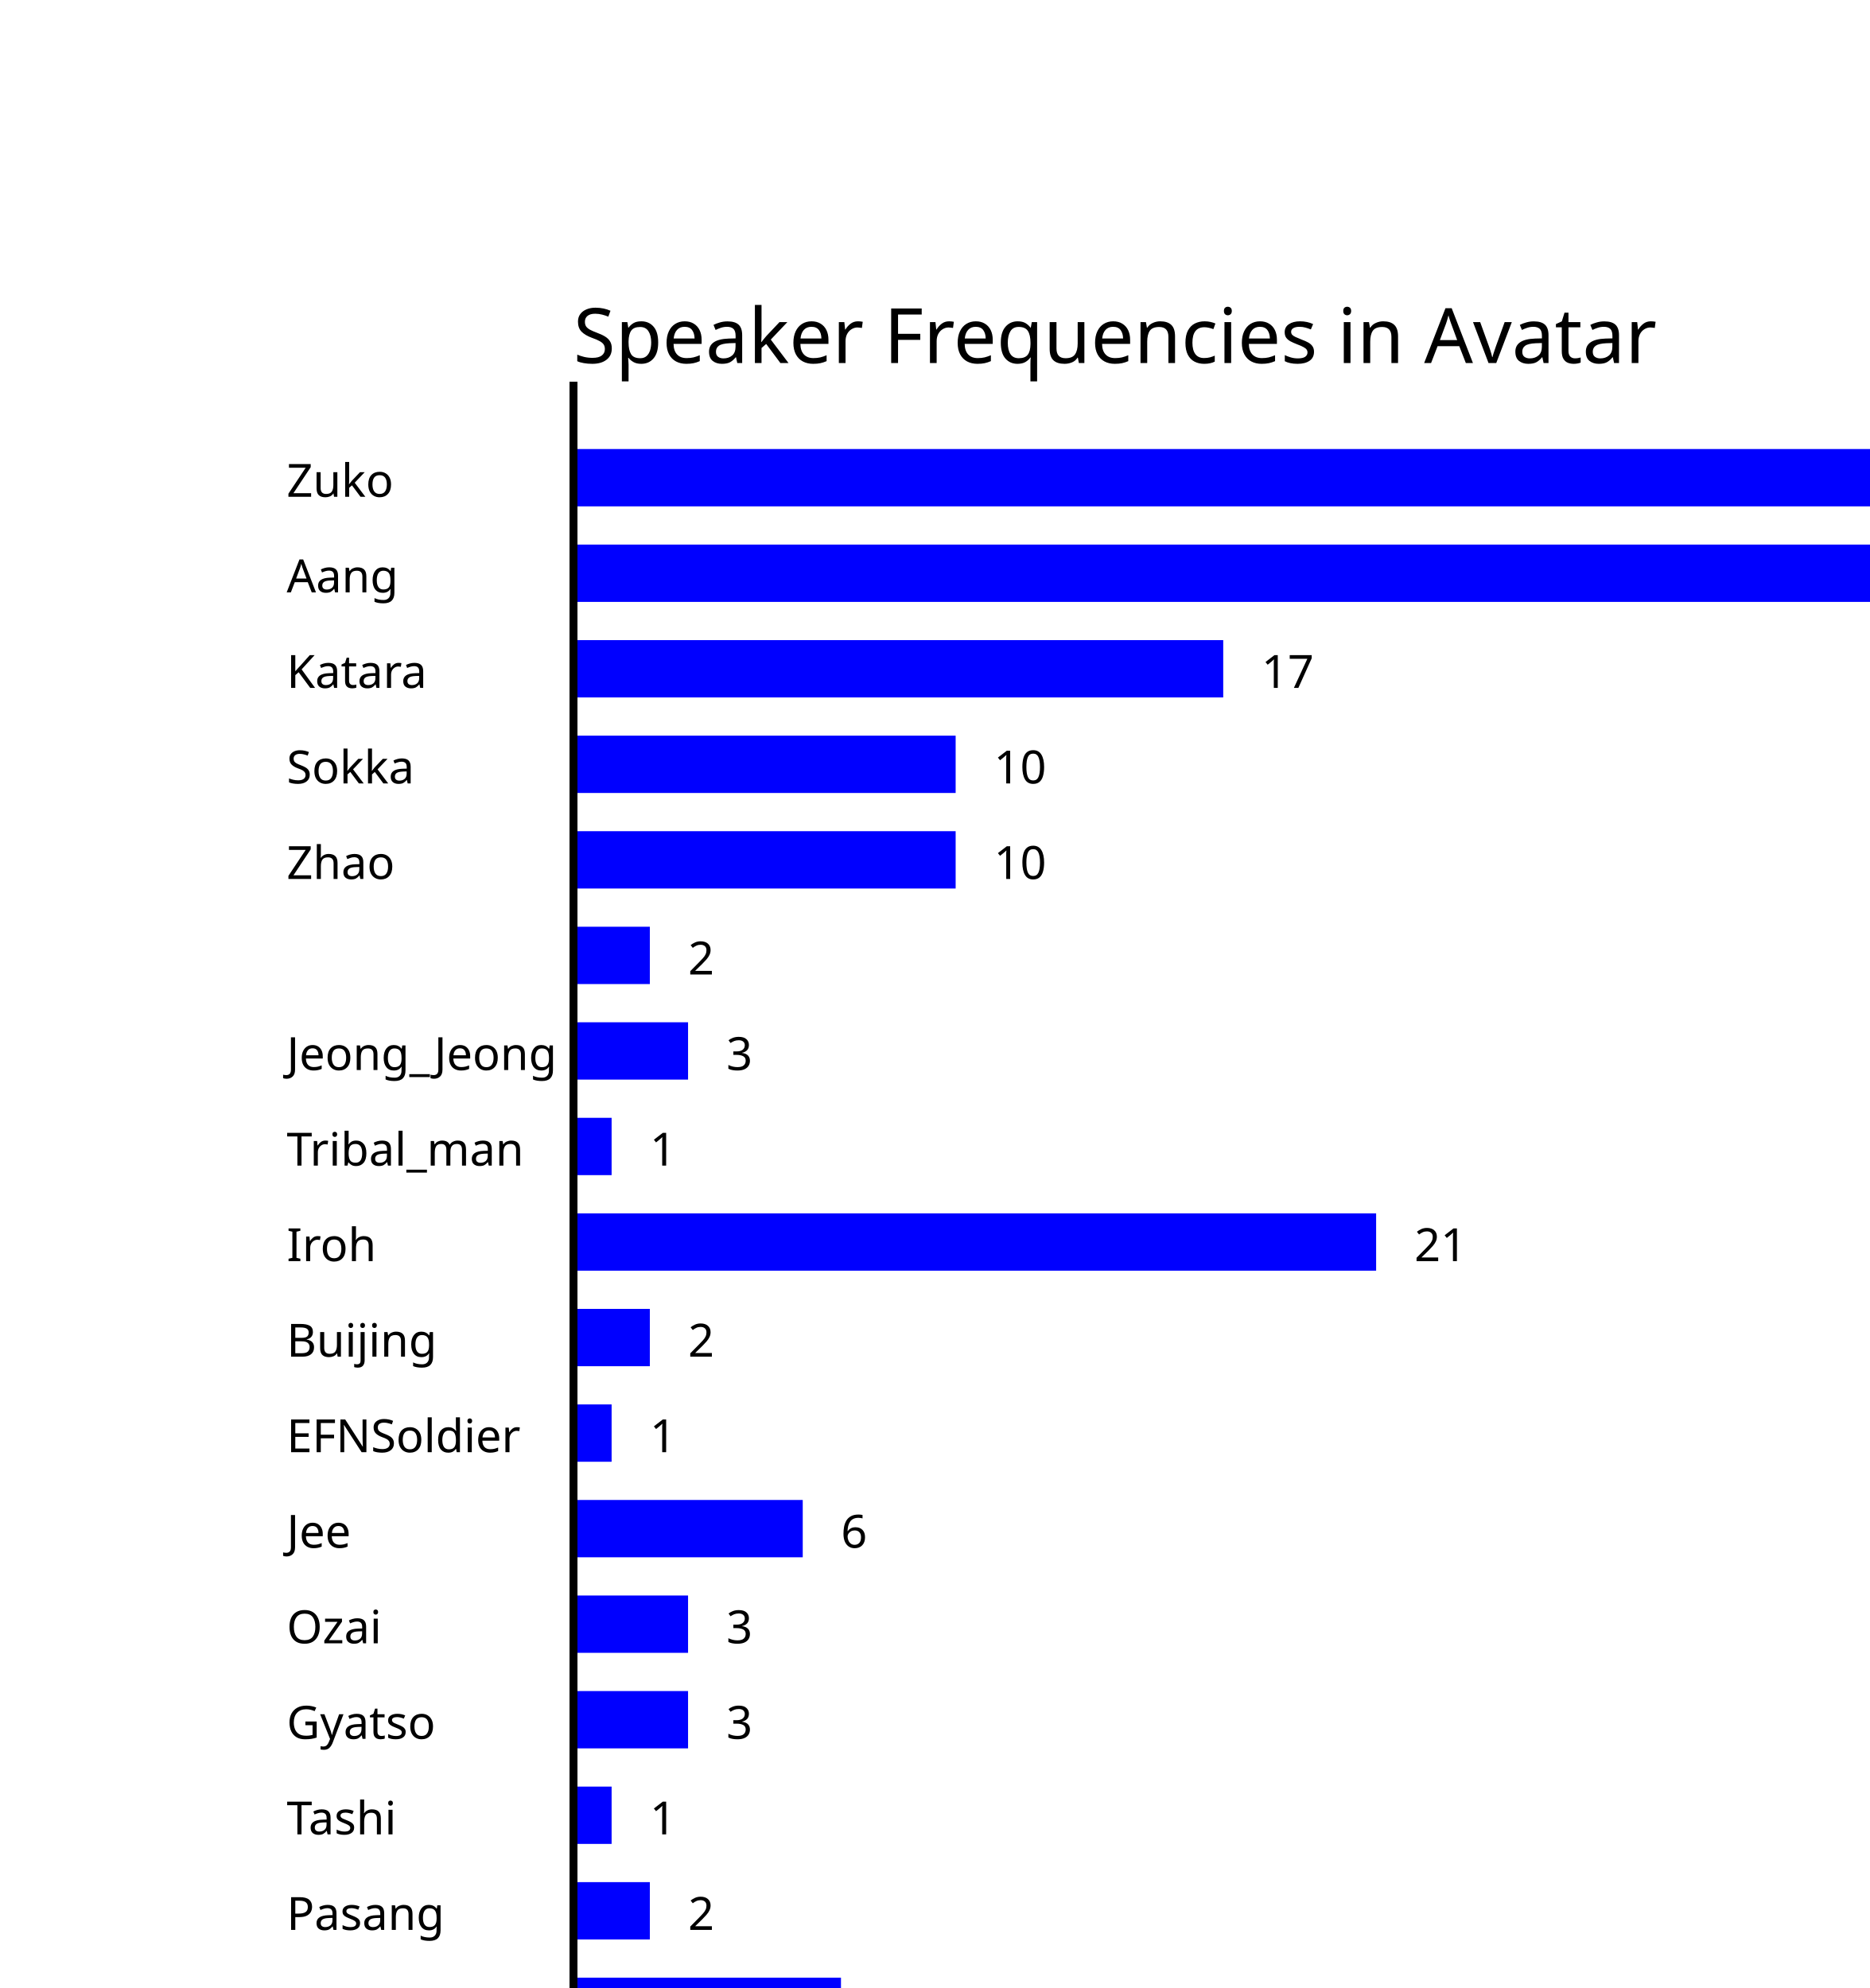
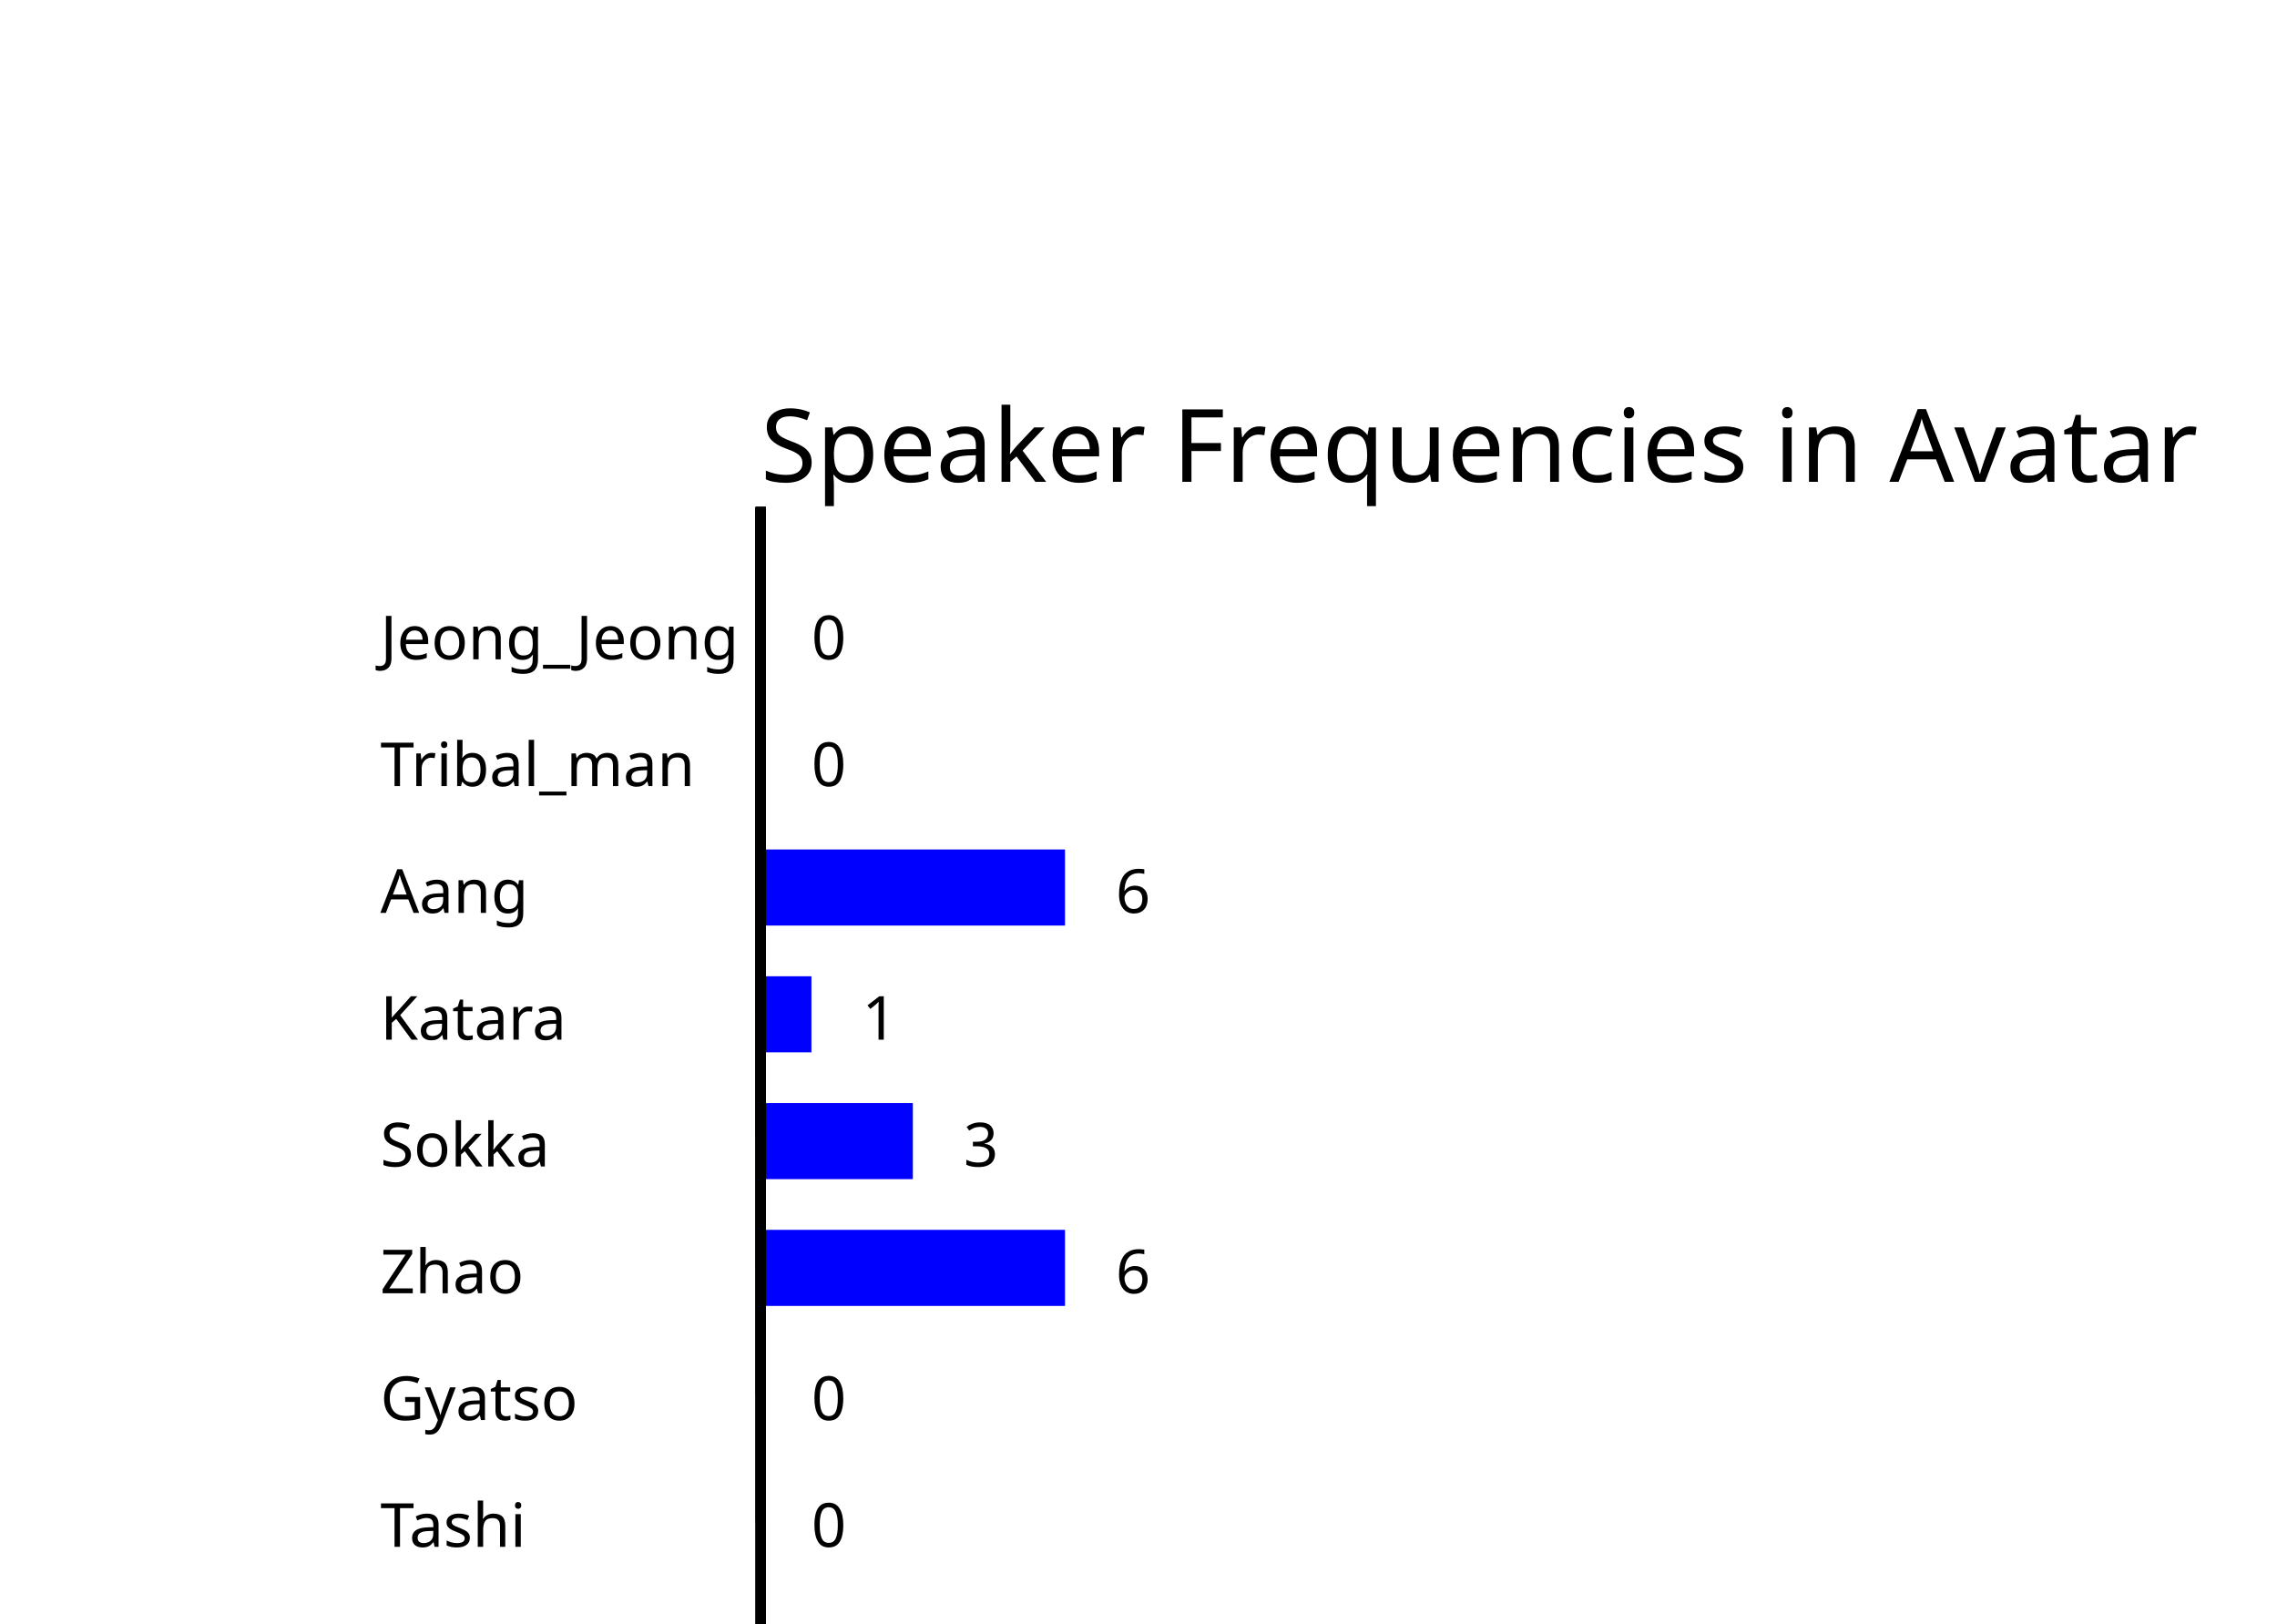
<svg xmlns="http://www.w3.org/2000/svg" width="100%" height="100%">
  <g transform="translate(150,100)">
    <g>
      <text x="0" y="-5" font-family="sans-serif" font-size="20px" fill="black">Speaker Frequencies in Avatar</text>
    </g>
    <g>
      <g>
-         <text x="-75" y="30" font-family="sans-serif" font-size="12px" fill="black">Zuko</text>
-         <line x1="0" y1="25" x2="380" y2="25" stroke="blue" stroke-width="15" />
-         <text x="390" y="30" font-family="sans-serif" font-size="12px" fill="black">38</text>
+         <text x="-75" y="30" font-family="sans-serif" font-size="12px" fill="black">Jeong_Jeong</text>
+         <line x1="0" y1="25" x2="0" y2="25" stroke="blue" stroke-width="15" />
+         <text x="10" y="30" font-family="sans-serif" font-size="12px" fill="black">0</text>
        <line x1="0" y1="0" x2="0" y2="50" stroke="black" stroke-width="2" />
      </g>
      <g>
-         <text x="-75" y="55" font-family="sans-serif" font-size="12px" fill="black">Aang</text>
-         <line x1="0" y1="50" x2="390" y2="50" stroke="blue" stroke-width="15" />
-         <text x="400" y="55" font-family="sans-serif" font-size="12px" fill="black">39</text>
+         <text x="-75" y="55" font-family="sans-serif" font-size="12px" fill="black">Tribal_man</text>
+         <line x1="0" y1="50" x2="0" y2="50" stroke="blue" stroke-width="15" />
+         <text x="10" y="55" font-family="sans-serif" font-size="12px" fill="black">0</text>
        <line x1="0" y1="0" x2="0" y2="75" stroke="black" stroke-width="2" />
      </g>
      <g>
-         <text x="-75" y="80" font-family="sans-serif" font-size="12px" fill="black">Katara</text>
-         <line x1="0" y1="75" x2="170" y2="75" stroke="blue" stroke-width="15" />
-         <text x="180" y="80" font-family="sans-serif" font-size="12px" fill="black">17</text>
+         <text x="-75" y="80" font-family="sans-serif" font-size="12px" fill="black">Aang</text>
+         <line x1="0" y1="75" x2="60" y2="75" stroke="blue" stroke-width="15" />
+         <text x="70" y="80" font-family="sans-serif" font-size="12px" fill="black">6</text>
        <line x1="0" y1="0" x2="0" y2="100" stroke="black" stroke-width="2" />
      </g>
      <g>
-         <text x="-75" y="105" font-family="sans-serif" font-size="12px" fill="black">Sokka</text>
-         <line x1="0" y1="100" x2="100" y2="100" stroke="blue" stroke-width="15" />
-         <text x="110" y="105" font-family="sans-serif" font-size="12px" fill="black">10</text>
+         <text x="-75" y="105" font-family="sans-serif" font-size="12px" fill="black">Katara</text>
+         <line x1="0" y1="100" x2="10" y2="100" stroke="blue" stroke-width="15" />
+         <text x="20" y="105" font-family="sans-serif" font-size="12px" fill="black">1</text>
        <line x1="0" y1="0" x2="0" y2="125" stroke="black" stroke-width="2" />
      </g>
      <g>
-         <text x="-75" y="130" font-family="sans-serif" font-size="12px" fill="black">Zhao</text>
-         <line x1="0" y1="125" x2="100" y2="125" stroke="blue" stroke-width="15" />
-         <text x="110" y="130" font-family="sans-serif" font-size="12px" fill="black">10</text>
+         <text x="-75" y="130" font-family="sans-serif" font-size="12px" fill="black">Sokka</text>
+         <line x1="0" y1="125" x2="30" y2="125" stroke="blue" stroke-width="15" />
+         <text x="40" y="130" font-family="sans-serif" font-size="12px" fill="black">3</text>
        <line x1="0" y1="0" x2="0" y2="150" stroke="black" stroke-width="2" />
      </g>
      <g>
-         <text x="-75" y="155" font-family="sans-serif" font-size="12px" fill="black" />
-         <line x1="0" y1="150" x2="20" y2="150" stroke="blue" stroke-width="15" />
-         <text x="30" y="155" font-family="sans-serif" font-size="12px" fill="black">2</text>
+         <text x="-75" y="155" font-family="sans-serif" font-size="12px" fill="black">Zhao</text>
+         <line x1="0" y1="150" x2="60" y2="150" stroke="blue" stroke-width="15" />
+         <text x="70" y="155" font-family="sans-serif" font-size="12px" fill="black">6</text>
        <line x1="0" y1="0" x2="0" y2="175" stroke="black" stroke-width="2" />
      </g>
      <g>
-         <text x="-75" y="180" font-family="sans-serif" font-size="12px" fill="black">Jeong_Jeong</text>
-         <line x1="0" y1="175" x2="30" y2="175" stroke="blue" stroke-width="15" />
-         <text x="40" y="180" font-family="sans-serif" font-size="12px" fill="black">3</text>
+         <text x="-75" y="180" font-family="sans-serif" font-size="12px" fill="black">Gyatso</text>
+         <line x1="0" y1="175" x2="0" y2="175" stroke="blue" stroke-width="15" />
+         <text x="10" y="180" font-family="sans-serif" font-size="12px" fill="black">0</text>
        <line x1="0" y1="0" x2="0" y2="200" stroke="black" stroke-width="2" />
      </g>
      <g>
-         <text x="-75" y="205" font-family="sans-serif" font-size="12px" fill="black">Tribal_man</text>
-         <line x1="0" y1="200" x2="10" y2="200" stroke="blue" stroke-width="15" />
-         <text x="20" y="205" font-family="sans-serif" font-size="12px" fill="black">1</text>
+         <text x="-75" y="205" font-family="sans-serif" font-size="12px" fill="black">Tashi</text>
+         <line x1="0" y1="200" x2="0" y2="200" stroke="blue" stroke-width="15" />
+         <text x="10" y="205" font-family="sans-serif" font-size="12px" fill="black">0</text>
        <line x1="0" y1="0" x2="0" y2="225" stroke="black" stroke-width="2" />
      </g>
      <g>
-         <text x="-75" y="230" font-family="sans-serif" font-size="12px" fill="black">Iroh</text>
-         <line x1="0" y1="225" x2="210" y2="225" stroke="blue" stroke-width="15" />
-         <text x="220" y="230" font-family="sans-serif" font-size="12px" fill="black">21</text>
+         <text x="-75" y="230" font-family="sans-serif" font-size="12px" fill="black">Pasang</text>
+         <line x1="0" y1="225" x2="0" y2="225" stroke="blue" stroke-width="15" />
+         <text x="10" y="230" font-family="sans-serif" font-size="12px" fill="black">0</text>
        <line x1="0" y1="0" x2="0" y2="250" stroke="black" stroke-width="2" />
      </g>
      <g>
-         <text x="-75" y="255" font-family="sans-serif" font-size="12px" fill="black">Buijing</text>
-         <line x1="0" y1="250" x2="20" y2="250" stroke="blue" stroke-width="15" />
-         <text x="30" y="255" font-family="sans-serif" font-size="12px" fill="black">2</text>
+         <text x="-75" y="255" font-family="sans-serif" font-size="12px" fill="black">Roku</text>
+         <line x1="0" y1="250" x2="0" y2="250" stroke="blue" stroke-width="15" />
+         <text x="10" y="255" font-family="sans-serif" font-size="12px" fill="black">0</text>
        <line x1="0" y1="0" x2="0" y2="275" stroke="black" stroke-width="2" />
      </g>
      <g>
-         <text x="-75" y="280" font-family="sans-serif" font-size="12px" fill="black">EFNSoldier</text>
-         <line x1="0" y1="275" x2="10" y2="275" stroke="blue" stroke-width="15" />
-         <text x="20" y="280" font-family="sans-serif" font-size="12px" fill="black">1</text>
+         <text x="-75" y="280" font-family="sans-serif" font-size="12px" fill="black">Zuko</text>
+         <line x1="0" y1="275" x2="350" y2="275" stroke="blue" stroke-width="15" />
+         <text x="360" y="280" font-family="sans-serif" font-size="12px" fill="black">35</text>
        <line x1="0" y1="0" x2="0" y2="300" stroke="black" stroke-width="2" />
-       </g>
-       <g>
-         <text x="-75" y="305" font-family="sans-serif" font-size="12px" fill="black">Jee</text>
-         <line x1="0" y1="300" x2="60" y2="300" stroke="blue" stroke-width="15" />
-         <text x="70" y="305" font-family="sans-serif" font-size="12px" fill="black">6</text>
-         <line x1="0" y1="0" x2="0" y2="325" stroke="black" stroke-width="2" />
-       </g>
-       <g>
-         <text x="-75" y="330" font-family="sans-serif" font-size="12px" fill="black">Ozai</text>
-         <line x1="0" y1="325" x2="30" y2="325" stroke="blue" stroke-width="15" />
-         <text x="40" y="330" font-family="sans-serif" font-size="12px" fill="black">3</text>
-         <line x1="0" y1="0" x2="0" y2="350" stroke="black" stroke-width="2" />
-       </g>
-       <g>
-         <text x="-75" y="355" font-family="sans-serif" font-size="12px" fill="black">Gyatso</text>
-         <line x1="0" y1="350" x2="30" y2="350" stroke="blue" stroke-width="15" />
-         <text x="40" y="355" font-family="sans-serif" font-size="12px" fill="black">3</text>
-         <line x1="0" y1="0" x2="0" y2="375" stroke="black" stroke-width="2" />
-       </g>
-       <g>
-         <text x="-75" y="380" font-family="sans-serif" font-size="12px" fill="black">Tashi</text>
-         <line x1="0" y1="375" x2="10" y2="375" stroke="blue" stroke-width="15" />
-         <text x="20" y="380" font-family="sans-serif" font-size="12px" fill="black">1</text>
-         <line x1="0" y1="0" x2="0" y2="400" stroke="black" stroke-width="2" />
-       </g>
-       <g>
-         <text x="-75" y="405" font-family="sans-serif" font-size="12px" fill="black">Pasang</text>
-         <line x1="0" y1="400" x2="20" y2="400" stroke="blue" stroke-width="15" />
-         <text x="30" y="405" font-family="sans-serif" font-size="12px" fill="black">2</text>
-         <line x1="0" y1="0" x2="0" y2="425" stroke="black" stroke-width="2" />
-       </g>
-       <g>
-         <text x="-75" y="430" font-family="sans-serif" font-size="12px" fill="black">Roku</text>
-         <line x1="0" y1="425" x2="70" y2="425" stroke="blue" stroke-width="15" />
-         <text x="80" y="430" font-family="sans-serif" font-size="12px" fill="black">7</text>
-         <line x1="0" y1="0" x2="0" y2="450" stroke="black" stroke-width="2" />
-       </g>
-       <g>
-         <text x="-75" y="455" font-family="sans-serif" font-size="12px" fill="black">FNSoldier</text>
-         <line x1="0" y1="450" x2="20" y2="450" stroke="blue" stroke-width="15" />
-         <text x="30" y="455" font-family="sans-serif" font-size="12px" fill="black">2</text>
-         <line x1="0" y1="0" x2="0" y2="475" stroke="black" stroke-width="2" />
-       </g>
-       <g>
-         <text x="-75" y="480" font-family="sans-serif" font-size="12px" fill="black">EKCaptain</text>
-         <line x1="0" y1="475" x2="20" y2="475" stroke="blue" stroke-width="15" />
-         <text x="30" y="480" font-family="sans-serif" font-size="12px" fill="black">2</text>
-         <line x1="0" y1="0" x2="0" y2="500" stroke="black" stroke-width="2" />
      </g>
    </g>
  </g>
</svg>
